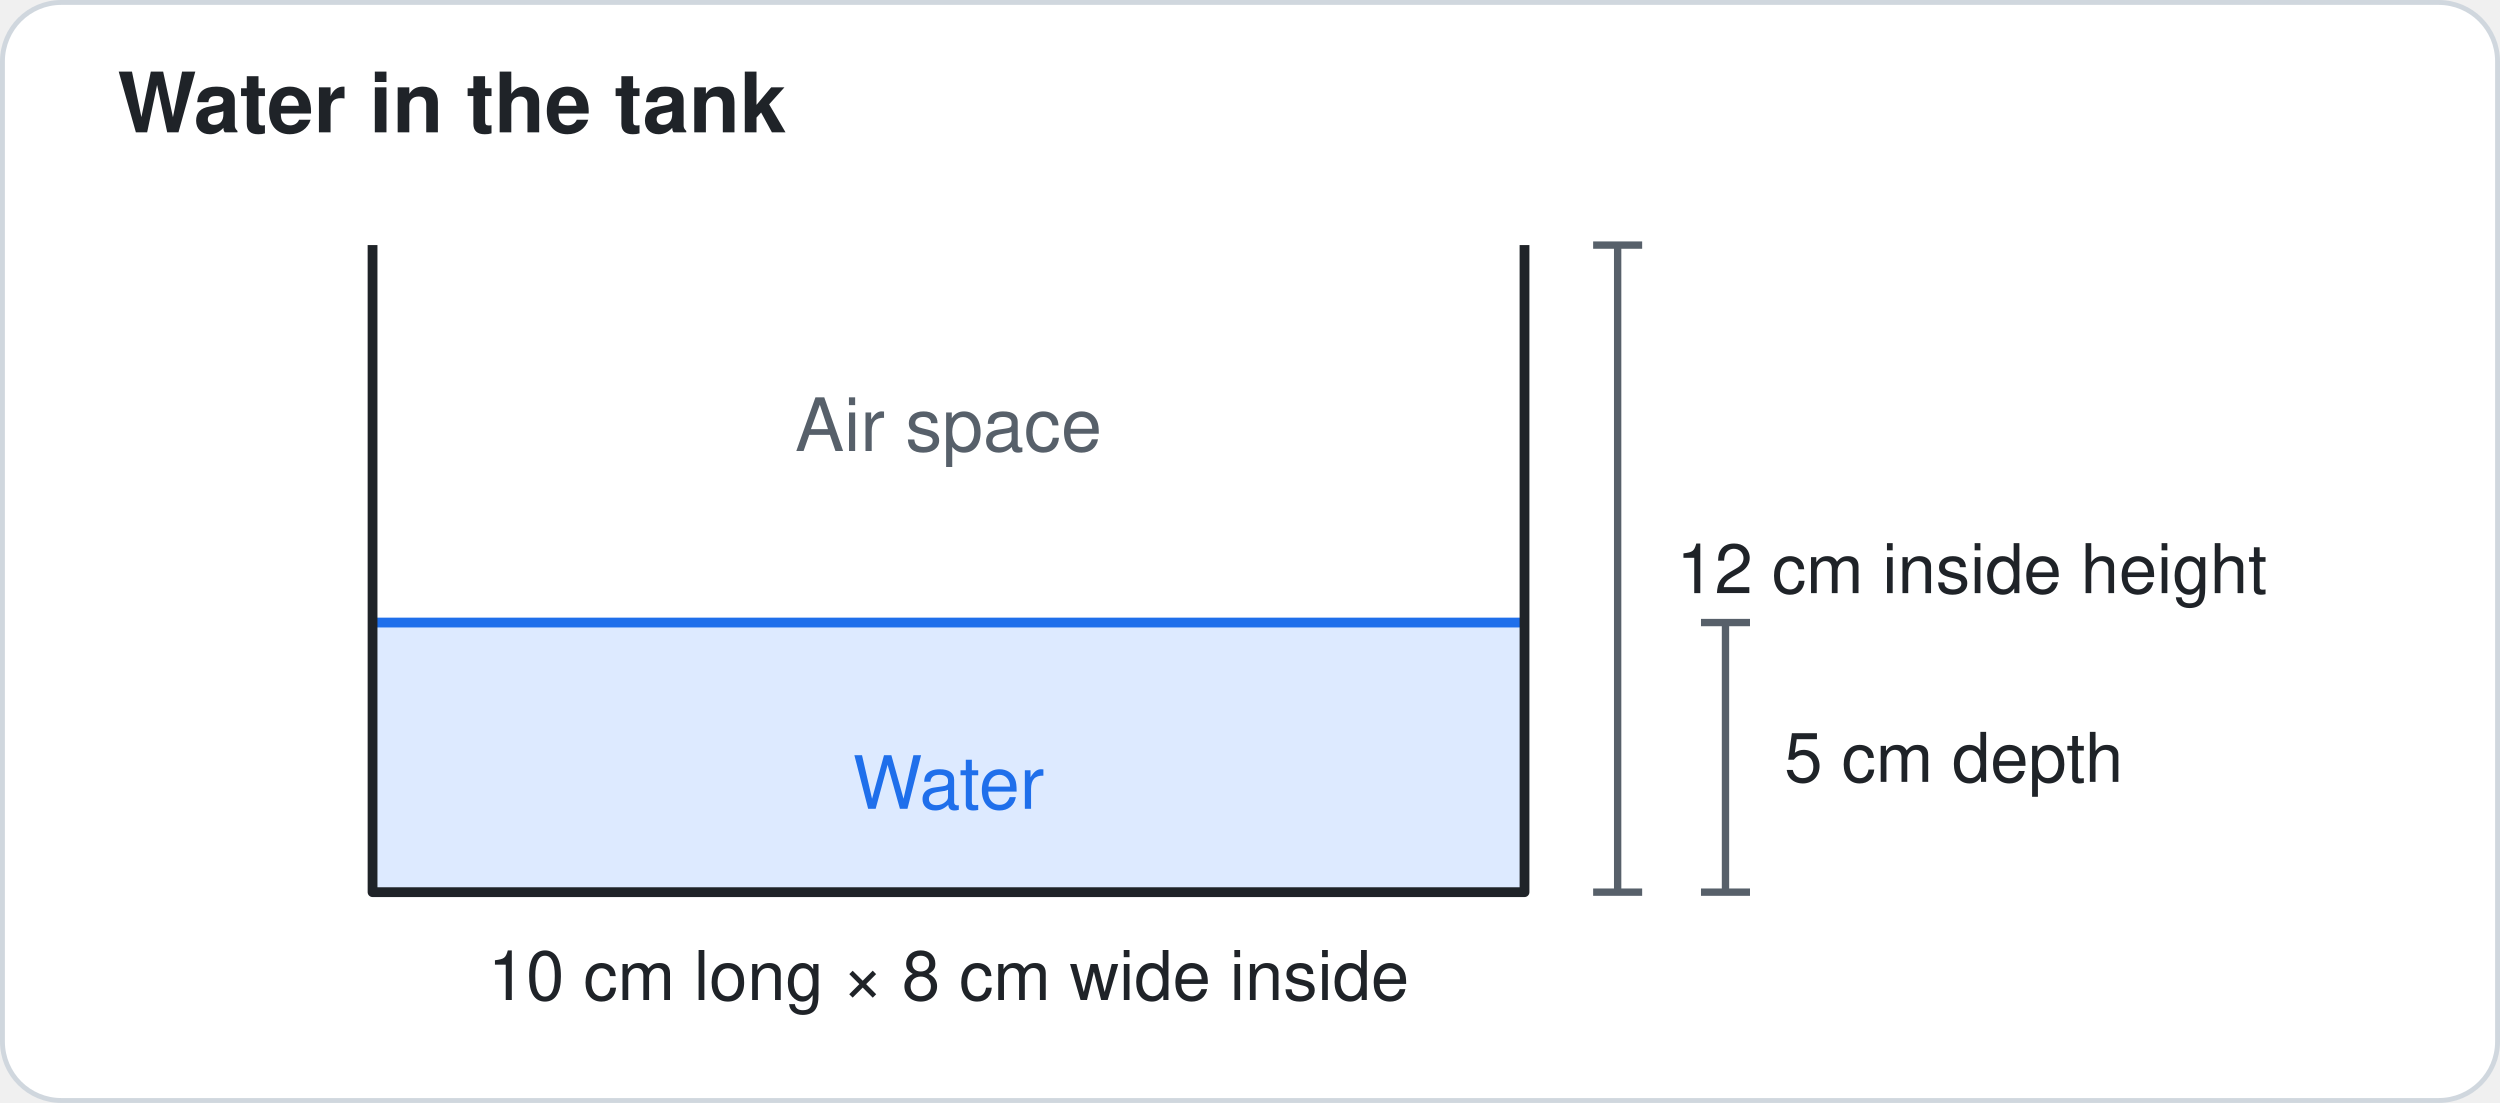
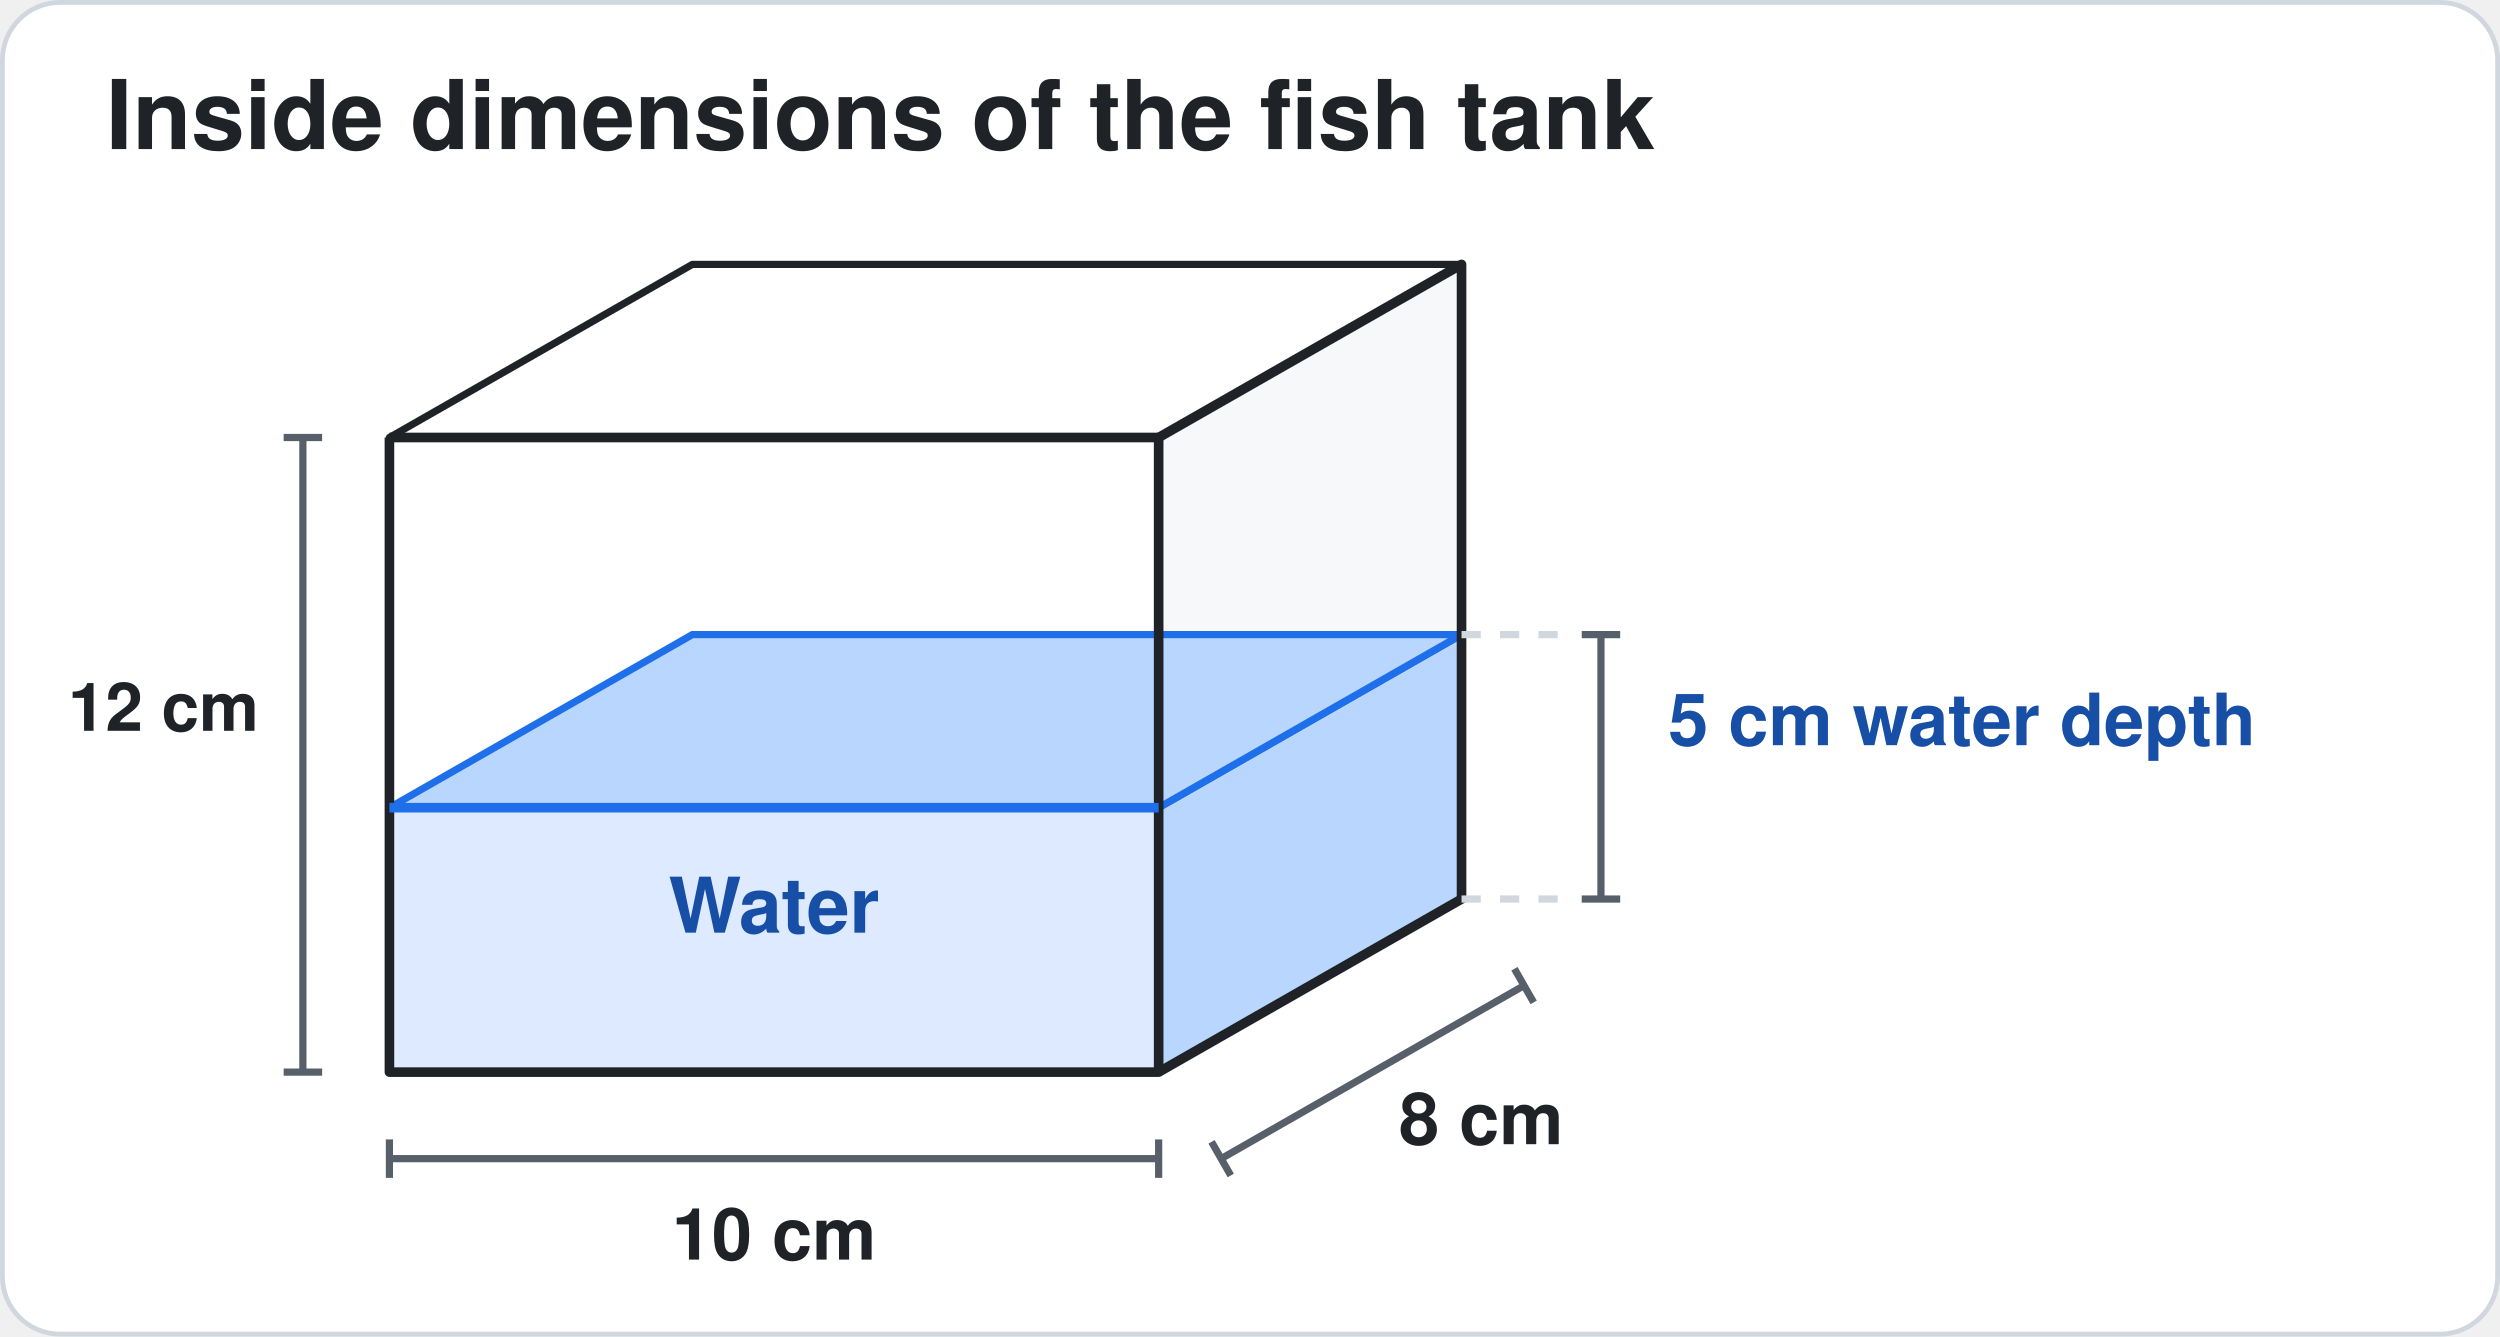
- <svg xmlns="http://www.w3.org/2000/svg" width="510" height="225" viewBox="0 0 510 225" role="img" font-family="-apple-system, 'Segoe UI', Helvetica, Arial, sans-serif">
+ <svg xmlns="http://www.w3.org/2000/svg" width="520" height="278" viewBox="0 0 520 278" role="img" font-family="-apple-system, 'Segoe UI', Helvetica, Arial, sans-serif">
  <defs>
    <marker id="arrow" viewBox="0 0 10 10" refX="9" refY="5" markerWidth="7" markerHeight="7" orient="auto-start-reverse">
      <path d="M0,0 L10,5 L0,10 z" fill="#57606a" />
    </marker>
  </defs>
-   <rect x="0.5" y="0.5" width="509" height="224" rx="12" fill="#ffffff" stroke="#d0d7de" />
-   <text x="24.0" y="27.0" font-size="17" fill="#1f2328" text-anchor="start" font-weight="bold">Water in the tank</text>
-   <rect x="76.0" y="127.0" width="235.0" height="55.0" rx="0" fill="#ddeaff" stroke="none" stroke-width="1.5" />
-   <line x1="76.0" y1="127.0" x2="311.0" y2="127.0" stroke="#1f6feb" stroke-width="2" />
-   <path d="M76,50 V182 H311 V50" fill="none" stroke="#1f2328" stroke-width="2" stroke-linejoin="round" />
-   <text x="193.5" y="92.0" font-size="15" fill="#57606a" text-anchor="middle" font-weight="normal">Air space</text>
-   <text x="193.5" y="165.0" font-size="15" fill="#1f6feb" text-anchor="middle" font-weight="normal">Water</text>
-   <text x="193.5" y="204.0" font-size="14" fill="#1f2328" text-anchor="middle" font-weight="normal">10 cm long × 8 cm wide inside</text>
-   <line x1="330.0" y1="50.0" x2="330.0" y2="182.0" stroke="#57606a" stroke-width="1.5" />
-   <line x1="325.0" y1="50.0" x2="335.0" y2="50.0" stroke="#57606a" stroke-width="1.5" />
-   <line x1="325.0" y1="182.0" x2="335.0" y2="182.0" stroke="#57606a" stroke-width="1.5" />
-   <text x="342.0" y="121.0" font-size="14" fill="#1f2328" text-anchor="start" font-weight="normal">12 cm inside height</text>
-   <line x1="352.0" y1="127.0" x2="352.0" y2="182.0" stroke="#57606a" stroke-width="1.5" />
-   <line x1="347.0" y1="127.0" x2="357.0" y2="127.0" stroke="#57606a" stroke-width="1.5" />
-   <line x1="347.0" y1="182.0" x2="357.0" y2="182.0" stroke="#57606a" stroke-width="1.5" />
-   <text x="364.0" y="159.5" font-size="14" fill="#1f2328" text-anchor="start" font-weight="normal">5 cm depth</text>
+   <rect x="0.5" y="0.5" width="519" height="277" rx="12" fill="#ffffff" stroke="#d0d7de" />
+   <text x="22.0" y="31.0" font-size="20" fill="#1f2328" text-anchor="start" font-weight="bold">Inside dimensions of the fish tank</text>
+   <path d="M81,91 l63,-36 h160 l-63,36 Z" fill="none" stroke="#1f2328" stroke-width="1.5" stroke-linejoin="round" />
+   <path d="M241,91 l63,-36 v132 l-63,36 Z" fill="#f7f8fa" stroke="#1f2328" stroke-width="1.5" stroke-linejoin="round" />
+   <path d="M241,168.0 l63,-36 V187 L241,223 Z" fill="#b9d6ff" stroke="#1f6feb" stroke-width="1.5" stroke-linejoin="round" />
+   <rect x="81.0" y="168.0" width="160.0" height="55.0" rx="0" fill="#ddeaff" stroke="none" stroke-width="1.5" />
+   <path d="M81,168.0 l63,-36 h160 l-63,36 Z" fill="#b9d6ff" stroke="#1f6feb" stroke-width="1.5" stroke-linejoin="round" />
+   <path d="M81,91 V223 H241 V91 H81" fill="none" stroke="#1f2328" stroke-width="2" stroke-linejoin="round" />
+   <path d="M241,91 l63,-36 v132 l-63,36" fill="none" stroke="#1f2328" stroke-width="2" stroke-linejoin="round" />
+   <line x1="81.0" y1="168.0" x2="241.0" y2="168.0" stroke="#1f6feb" stroke-width="2" />
+   <text x="161.0" y="194.0" font-size="16" fill="#174ea6" text-anchor="middle" font-weight="bold">Water</text>
+   <line x1="63.0" y1="91.0" x2="63.0" y2="223.0" stroke="#57606a" stroke-width="1.5" />
+   <line x1="59.0" y1="91.0" x2="67.0" y2="91.0" stroke="#57606a" stroke-width="1.5" />
+   <line x1="59.0" y1="223.0" x2="67.0" y2="223.0" stroke="#57606a" stroke-width="1.5" />
+   <text x="34.0" y="152.0" font-size="14" fill="#1f2328" text-anchor="middle" font-weight="bold">12 cm</text>
+   <line x1="81.0" y1="241.0" x2="241.0" y2="241.0" stroke="#57606a" stroke-width="1.5" />
+   <line x1="81.0" y1="245.0" x2="81.0" y2="237.0" stroke="#57606a" stroke-width="1.5" />
+   <line x1="241.0" y1="245.0" x2="241.0" y2="237.0" stroke="#57606a" stroke-width="1.5" />
+   <text x="161.0" y="262.0" font-size="15" fill="#1f2328" text-anchor="middle" font-weight="bold">10 cm</text>
+   <line x1="254.0" y1="241.0" x2="317.0" y2="205.0" stroke="#57606a" stroke-width="1.5" />
+   <line x1="256.0" y1="244.5" x2="252.0" y2="237.5" stroke="#57606a" stroke-width="1.5" />
+   <line x1="319.0" y1="208.5" x2="315.0" y2="201.5" stroke="#57606a" stroke-width="1.5" />
+   <text x="291.0" y="238.0" font-size="15" fill="#1f2328" text-anchor="start" font-weight="bold">8 cm</text>
+   <line x1="333.0" y1="132.0" x2="333.0" y2="187.0" stroke="#57606a" stroke-width="1.5" />
+   <line x1="329.0" y1="132.0" x2="337.0" y2="132.0" stroke="#57606a" stroke-width="1.5" />
+   <line x1="329.0" y1="187.0" x2="337.0" y2="187.0" stroke="#57606a" stroke-width="1.5" />
+   <line x1="304.0" y1="132.0" x2="328.0" y2="132.0" stroke="#d0d7de" stroke-width="1.5" stroke-dasharray="4 4" />
+   <line x1="304.0" y1="187.0" x2="328.0" y2="187.0" stroke="#d0d7de" stroke-width="1.5" stroke-dasharray="4 4" />
+   <text x="347.0" y="155.0" font-size="15" fill="#174ea6" text-anchor="start" font-weight="bold">5 cm water depth</text>
</svg>
